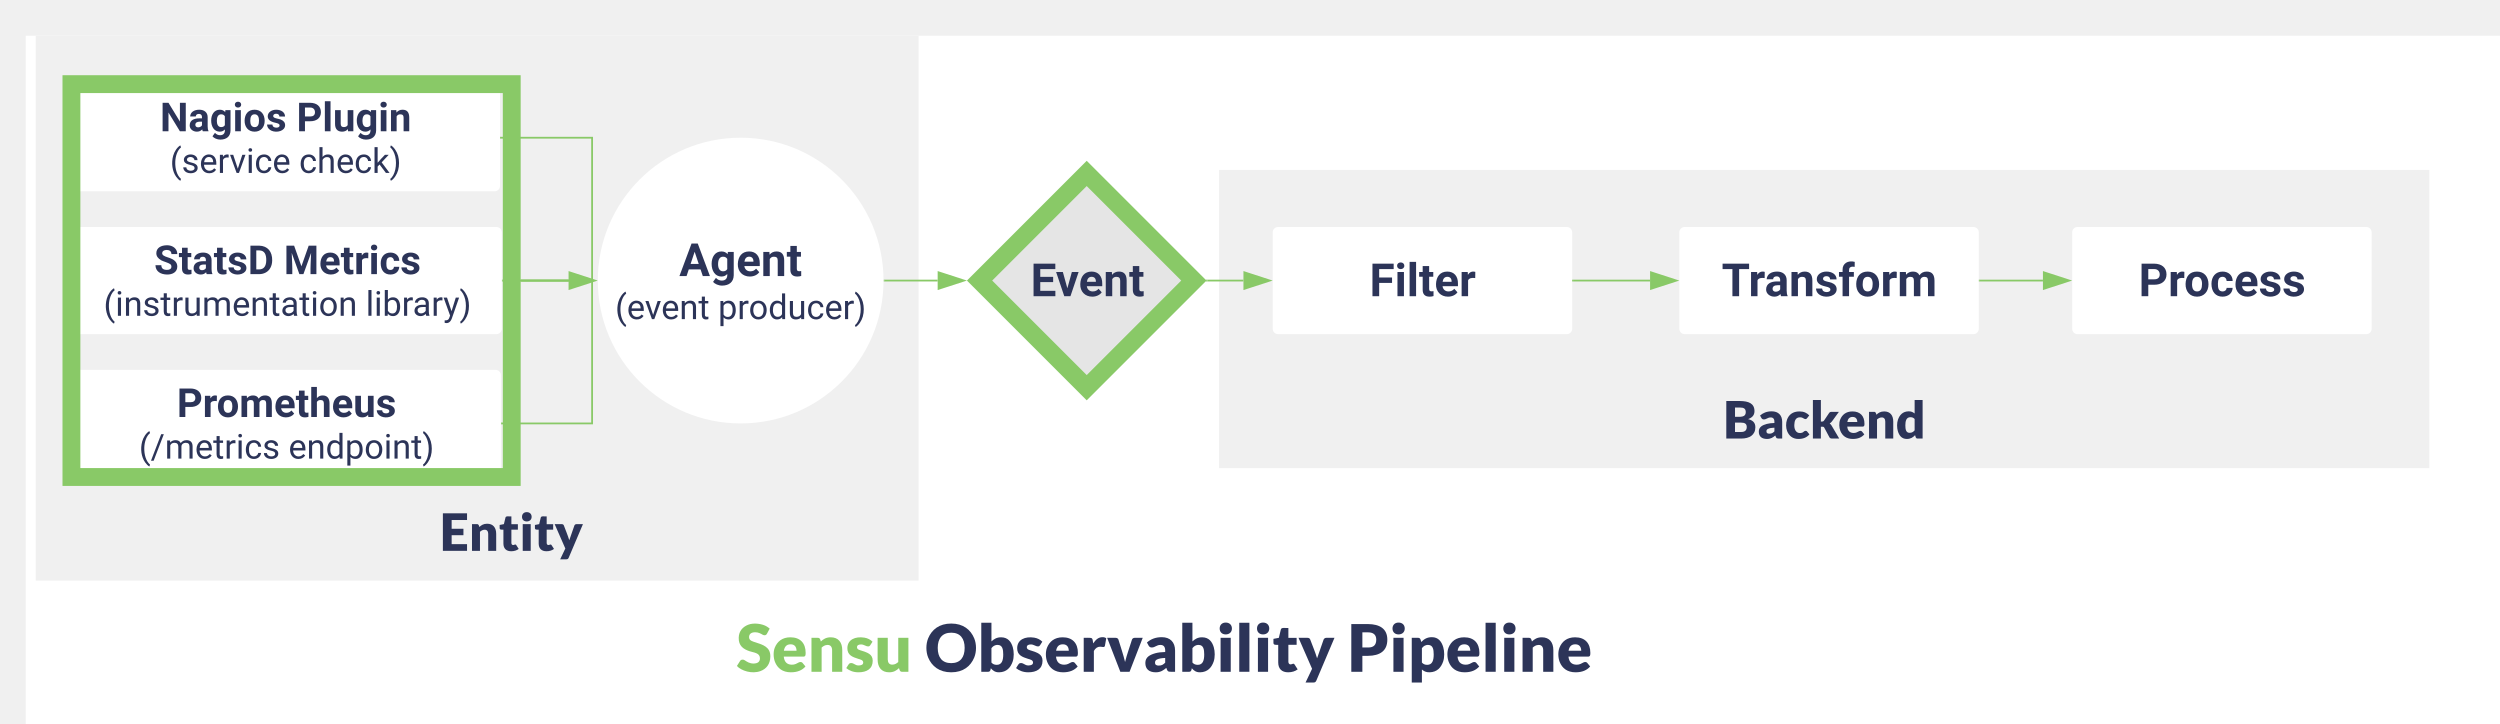
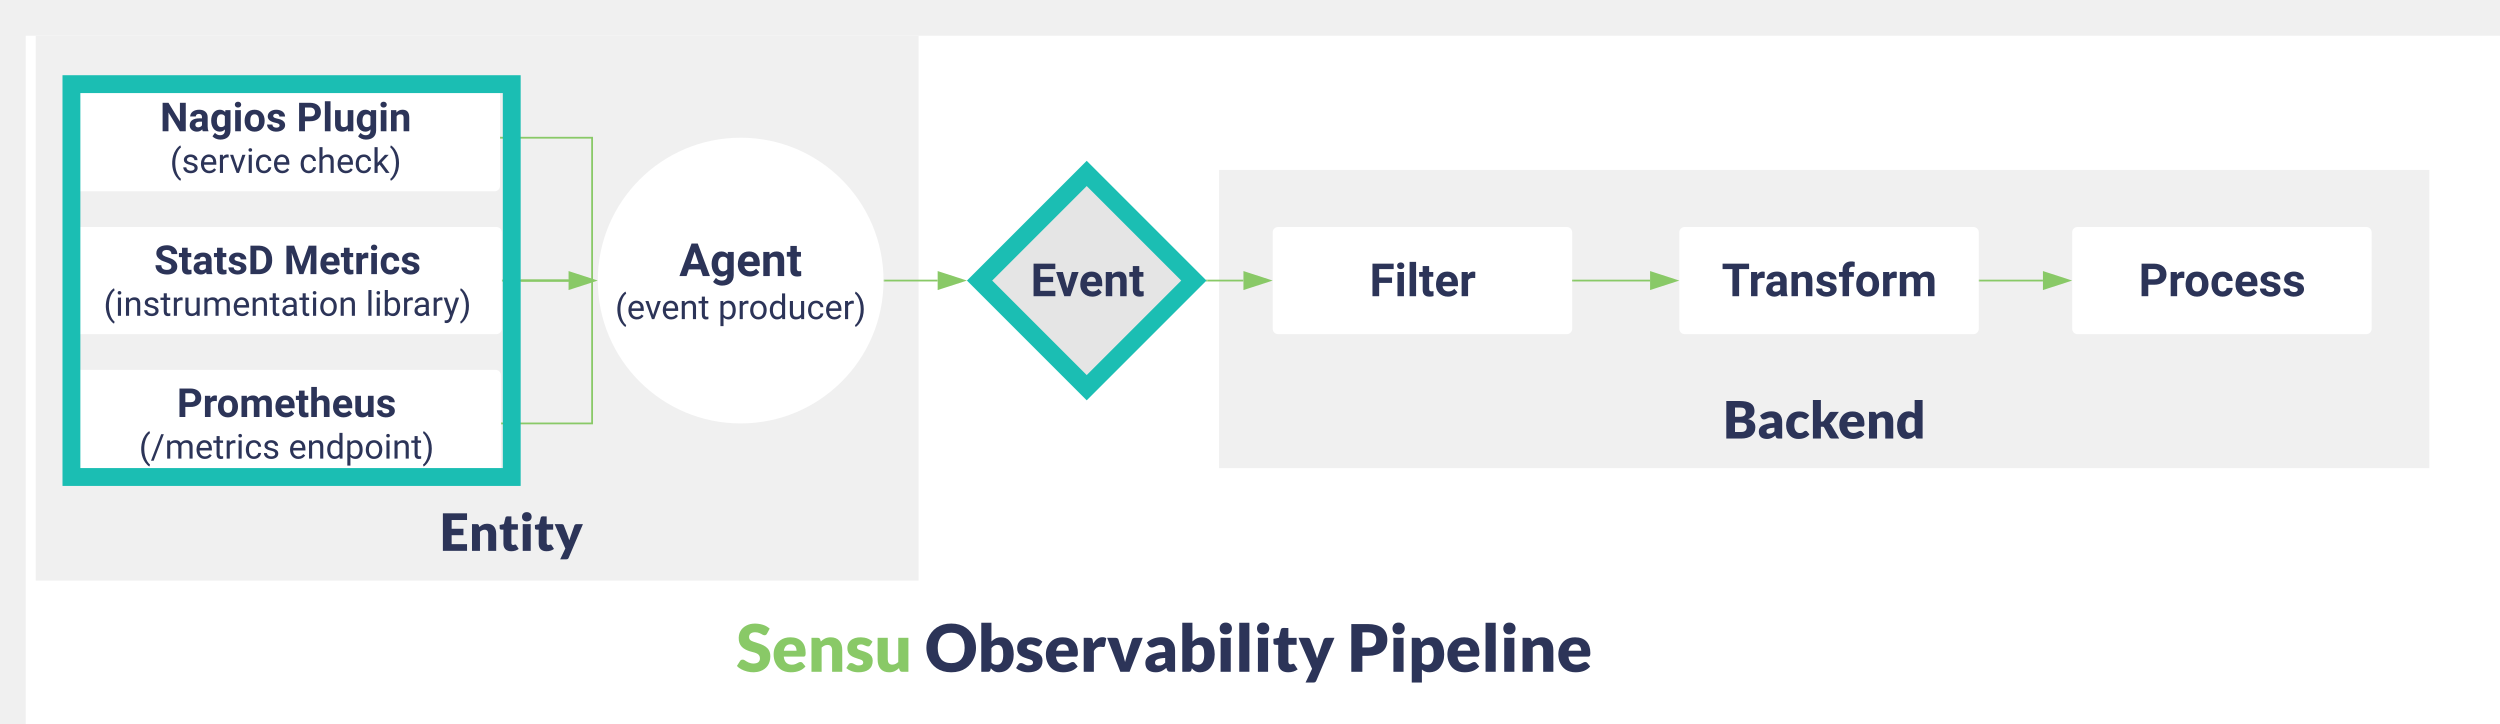
<svg xmlns="http://www.w3.org/2000/svg" xmlns:ns1="lucid" xmlns:xlink="http://www.w3.org/1999/xlink" viewBox="0 0 1400 405" preserveAspectRatio="xMidYMid meet">
  <g transform="translate(14.42308 20)" ns1:page-tab-id="0_0">
    <path d="M0 0h1823.08v553.85H0z" fill="#fff" />
    <a xlink:href="../pipeline-agent-backend/" target="_top">
      <path d="M668.26 75.15H1346v167H668.26z" stroke="#000" stroke-opacity="0" stroke-width="2" fill="#f0f0f0" />
      <path class="lucid-link lucid-hotspot lucid-overlay-hotspot" d="M668.26 75.15H1346v167H668.26z" fill="none" />
    </a>
    <a xlink:href="../pipeline-filter/" target="_top">
      <path d="M698.3 110.12c0-1.66 1.33-3 3-3H863c1.66 0 3 1.34 3 3v54c0 1.65-1.34 3-3 3H701.3c-1.67 0-3-1.35-3-3z" stroke="#000" stroke-opacity="0" fill="#fff" />
      <use xlink:href="#a" transform="matrix(1,0,0,1,703.2896,112.1154) translate(49.23988 33.76402)" />
      <path class="lucid-link lucid-hotspot lucid-overlay-hotspot" d="M698.3 110.12c0-1.66 1.33-3 3-3H863c1.66 0 3 1.34 3 3v54c0 1.65-1.34 3-3 3H701.3c-1.67 0-3-1.35-3-3z" fill="none" />
    </a>
    <a xlink:href="../pipeline-transform/" target="_top">
      <path d="M926 110.12c0-1.66 1.34-3 3-3h161.7c1.67 0 3 1.34 3 3v54c0 1.65-1.33 3-3 3H929c-1.66 0-3-1.35-3-3z" stroke="#000" stroke-opacity="0" fill="#fff" />
      <use xlink:href="#b" transform="matrix(1,0,0,1,931,112.1154) translate(18.72231 33.76402)" />
      <path class="lucid-link lucid-hotspot lucid-overlay-hotspot" d="M926 110.12c0-1.66 1.34-3 3-3h161.7c1.67 0 3 1.34 3 3v54c0 1.65-1.33 3-3 3H929c-1.66 0-3-1.35-3-3z" fill="none" />
    </a>
    <a xlink:href="../pipeline-process/" target="_top">
      <path d="M1146 110.12c0-1.66 1.34-3 3-3h161.7c1.67 0 3 1.34 3 3v54c0 1.65-1.33 3-3 3H1149c-1.66 0-3-1.35-3-3z" stroke="#000" stroke-opacity="0" fill="#fff" />
      <use xlink:href="#c" transform="matrix(1,0,0,1,1151,112.1154) translate(32.23142 33.76402)" />
      <path class="lucid-link lucid-hotspot lucid-overlay-hotspot" d="M1146 110.12c0-1.66 1.34-3 3-3h161.7c1.67 0 3 1.34 3 3v54c0 1.65-1.33 3-3 3H1149c-1.66 0-3-1.35-3-3z" fill="none" />
    </a>
    <path d="M661.7 137.12h20.2" stroke="#89c967" fill="none" />
    <path d="M661.7 137.62h-1l.5-.5-.5-.5h1z" fill="#89c967" />
    <path d="M696.67 137.12l-14.26 4.63v-9.27z" stroke="#89c967" fill="#89c967" />
    <path d="M866.5 137.12h43.12" stroke="#89c967" fill="none" />
    <path d="M866.5 137.62h-.5v-1h.5z" fill="#89c967" />
    <path d="M924.38 137.12l-14.26 4.63v-9.27z" stroke="#89c967" fill="#89c967" />
    <path d="M1094.2 137.12h35.42" stroke="#89c967" fill="none" />
    <path d="M1094.22 137.62h-.5v-1h.5z" fill="#89c967" />
    <path d="M1144.38 137.12l-14.26 4.63v-9.27z" stroke="#89c967" fill="#89c967" />
    <a xlink:href="../pipeline-entities/" target="_top">
      <path d="M5.58 0H500v305.12H5.58z" stroke="#000" stroke-opacity="0" stroke-width="2" fill="#f0f0f0" />
      <path class="lucid-link lucid-hotspot lucid-overlay-hotspot" d="M5.58 0H500v305.12H5.58z" fill="none" />
    </a>
    <path d="M266.08 57.12h51.07v80h-39.5" stroke="#89c967" fill="none" />
    <path d="M266.1 57.62h-.52v-1h.5zM277.67 137.62h-.52v-1h.52z" fill="#89c967" />
    <path d="M267.08 137.12h36.9" stroke="#89c967" fill="none" />
    <path d="M267.1 137.62h-.52v-1h.5z" fill="#89c967" />
    <path d="M318.73 137.12l-14.26 4.63v-9.27z" stroke="#89c967" fill="#89c967" />
    <path d="M266.58 217.12h50.57v-80h-39.5" stroke="#89c967" fill="none" />
    <path d="M266.6 217.62h-.52v-1h.5zM277.67 137.62h-.52v-1h.52z" fill="#89c967" />
    <path d="M480.85 137.12h29.82" stroke="#89c967" fill="none" />
    <path d="M480.87 137.62h-.53v-1h.53z" fill="#89c967" />
    <path d="M525.44 137.12l-14.27 4.63v-9.27z" stroke="#89c967" fill="#89c967" />
    <a xlink:href="../pipeline-agent-backend/" target="_top">
      <path d="M753.27 197.12h507.7v40h-507.7z" stroke="#000" stroke-opacity="0" stroke-width="2" fill-opacity="0" />
      <use xlink:href="#d" transform="matrix(1,0,0,1,753.2729,197.1154) translate(197.3029 28.47115)" />
      <path class="lucid-link lucid-hotspot lucid-overlay-hotspot" d="M753.27 197.12h507.7v40h-507.7z" fill="none" />
    </a>
    <a xlink:href="../pipeline-entities/" target="_top">
      <path d="M160 260h223.6v44.26H160z" stroke="#000" stroke-opacity="0" stroke-width="2" fill-opacity="0" />
      <use xlink:href="#e" transform="matrix(1,0,0,1,160,260) translate(71.86058 28.47115)" />
      <path class="lucid-link lucid-hotspot lucid-overlay-hotspot" d="M160 260h223.6v44.26H160z" fill="none" />
    </a>
    <a xlink:href="../pipeline-checks-events/" target="_top">
-       <path d="M594.13 77.12l60 60-60 60-60-60z" stroke="#89c967" stroke-width="10" fill="#e5e5e5" />
+       <path d="M594.13 77.12l60 60-60 60-60-60z" stroke="#1bbeb3" stroke-width="10" fill="#e5e5e5" />
      <use xlink:href="#f" transform="matrix(1,0,0,1,539.1281,82.11538) translate(23.61148 63.76402)" />
      <path class="lucid-link lucid-hotspot lucid-overlay-hotspot" d="M594.13 77.12l60 60-60 60-60-60z" fill="none" />
    </a>
    <a xlink:href="../pipeline-agent-backend/" target="_top">
      <path d="M480.35 137.12c0 44.18-35.8 80-80 80-44.18 0-80-35.82-80-80 0-44.2 35.82-80 80-80 44.2 0 80 35.8 80 80z" stroke="#000" stroke-opacity="0" stroke-width="2" fill="#fff" />
      <use xlink:href="#g" transform="matrix(1,0,0,1,325.3525,62.11538) translate(40.61373 72.49599)" />
      <use xlink:href="#h" transform="matrix(1,0,0,1,325.3525,62.11538) translate(4.67811 96.59706)" />
      <use xlink:href="#i" transform="matrix(1,0,0,1,325.3525,62.11538) translate(62.35164 96.59706)" />
      <path class="lucid-link lucid-hotspot lucid-overlay-hotspot" d="M480.35 137.12c0 44.18-35.8 80-80 80-44.18 0-80-35.82-80-80 0-44.2 35.82-80 80-80 44.2 0 80 35.8 80 80z" fill="none" />
    </a>
    <path d="M400.35 217.62v39.5-40.74" stroke="#000" stroke-opacity="0" fill="none" />
    <path d="M400.35 201.62l4.64 14.26h-9.28z" stroke="#000" stroke-opacity="0" fill-opacity="0" />
    <a xlink:href="../pipeline-checks-events/" target="_top">
      <path d="M25.58 30.12c0-1.66 1.34-3 3-3h234c1.65 0 3 1.34 3 3v54c0 1.65-1.35 3-3 3h-234c-1.66 0-3-1.35-3-3z" stroke="#000" stroke-opacity="0" fill="#fff" />
      <use xlink:href="#j" transform="matrix(1,0,0,1,30.57692,32.11538) translate(44.63585 21.40049)" />
      <use xlink:href="#k" transform="matrix(1,0,0,1,30.57692,32.11538) translate(121.0691 21.40049)" />
      <use xlink:href="#l" transform="matrix(1,0,0,1,30.57692,32.11538) translate(50.15249 44.71905)" />
      <use xlink:href="#m" transform="matrix(1,0,0,1,30.57692,32.11538) translate(122.5026 44.71905)" />
      <path class="lucid-link lucid-hotspot lucid-overlay-hotspot" d="M25.58 30.12c0-1.66 1.34-3 3-3h234c1.65 0 3 1.34 3 3v54c0 1.65-1.35 3-3 3h-234c-1.66 0-3-1.35-3-3z" fill="none" />
    </a>
    <a xlink:href="../pipeline-checks-events/" target="_top">
      <path d="M26.58 110.12c0-1.66 1.34-3 3-3h234c1.65 0 3 1.34 3 3v54c0 1.65-1.35 3-3 3h-234c-1.66 0-3-1.35-3-3z" stroke="#000" stroke-opacity="0" fill="#fff" />
      <use xlink:href="#n" transform="matrix(1,0,0,1,31.57692,112.1154) translate(40.29219 21.40049)" />
      <use xlink:href="#o" transform="matrix(1,0,0,1,31.57692,112.1154) translate(112.9788 21.40049)" />
      <use xlink:href="#p" transform="matrix(1,0,0,1,31.57692,112.1154) translate(11.99144 44.71905)" />
      <use xlink:href="#q" transform="matrix(1,0,0,1,31.57692,112.1154) translate(158.8326 44.71905)" />
      <path class="lucid-link lucid-hotspot lucid-overlay-hotspot" d="M26.58 110.12c0-1.66 1.34-3 3-3h234c1.65 0 3 1.34 3 3v54c0 1.65-1.35 3-3 3h-234c-1.66 0-3-1.35-3-3z" fill="none" />
    </a>
    <a xlink:href="../pipeline-checks-events/" target="_top">
      <path d="M26.08 190.12c0-1.66 1.34-3 3-3h234c1.65 0 3 1.34 3 3v54c0 1.65-1.35 3-3 3h-234c-1.66 0-3-1.35-3-3z" stroke="#000" stroke-opacity="0" fill="#fff" />
      <use xlink:href="#r" transform="matrix(1,0,0,1,31.07692,192.1154) translate(53.57516 21.40049)" />
      <use xlink:href="#s" transform="matrix(1,0,0,1,31.07692,192.1154) translate(32.30675 44.71905)" />
      <use xlink:href="#t" transform="matrix(1,0,0,1,31.07692,192.1154) translate(116.047 44.71905)" />
      <path class="lucid-link lucid-hotspot lucid-overlay-hotspot" d="M26.08 190.12c0-1.66 1.34-3 3-3h234c1.65 0 3 1.34 3 3v54c0 1.65-1.35 3-3 3h-234c-1.66 0-3-1.35-3-3z" fill="none" />
    </a>
    <a xlink:href="../" target="_top">
      <path d="M383.6 320h507.7v44H383.6z" stroke="#000" stroke-opacity="0" stroke-width="2" fill-opacity="0" />
      <use xlink:href="#u" transform="matrix(1,0,0,1,383.6036,320) translate(14.3694 36.19764)" />
      <use xlink:href="#v" transform="matrix(1,0,0,1,383.6036,320) translate(119.955 36.19764)" />
      <use xlink:href="#w" transform="matrix(1,0,0,1,383.6036,320) translate(356.505 36.19764)" />
      <path class="lucid-link lucid-hotspot lucid-overlay-hotspot" d="M383.6 320h507.7v44H383.6z" fill="none" />
    </a>
    <a xlink:href="../pipeline-checks-events/" target="_top">
-       <path d="M25.58 27.12h246.57v220H25.58z" stroke="#89c967" stroke-width="10" fill-opacity="0" />
+       <path d="M25.58 27.12h246.57v220H25.58z" stroke="#1bbeb3" stroke-width="10" fill-opacity="0" />
      <path class="lucid-link lucid-hotspot lucid-overlay-hotspot" d="M25.58 27.12h246.57v220H25.58z" fill="none" />
    </a>
    <defs>
      <path fill="#2c3458" d="M1006-595H430V0H130v-1456h948v243H430v376h576v242" id="x" />
      <path fill="#2c3458" d="M416 0H126v-1082h290V0zM271-1212c-92 0-162-61-162-150s68-149 162-149c93 0 162 60 162 149s-70 150-162 150" id="y" />
      <path fill="#2c3458" d="M416 0H126v-1536h290V0" id="z" />
      <path fill="#2c3458" d="M457-330c2 83 25 111 111 112 32 0 60-2 85-7V-6c-57 17-115 26-175 26-203 0-310-102-310-307v-583H10v-212h158v-266h289v266h185v212H457v540" id="A" />
      <path fill="#2c3458" d="M1031-175C952-60 797 20 609 20 287 20 60-206 72-543c12-330 180-559 505-559 309 0 482 214 477 537v118H365c15 134 115 234 263 234 111 0 198-40 261-121zM770-644c5-139-62-226-194-224-130 1-191 97-208 224h402" id="B" />
      <path fill="#2c3458" d="M719-811c-143-24-279 1-319 103V0H111v-1082h273l8 129c74-124 180-175 331-136" id="C" />
      <g id="a">
        <use transform="matrix(0.01252003,0,0,0.01252003,0,0)" xlink:href="#x" />
        <use transform="matrix(0.01252003,0,0,0.01252003,14.04748,0)" xlink:href="#y" />
        <use transform="matrix(0.01252003,0,0,0.01252003,20.84585,0)" xlink:href="#z" />
        <use transform="matrix(0.01252003,0,0,0.01252003,27.64423,0)" xlink:href="#A" />
        <use transform="matrix(0.01252003,0,0,0.01252003,36.30809,0)" xlink:href="#B" />
        <use transform="matrix(0.01252003,0,0,0.01252003,50.16777,0)" xlink:href="#C" />
      </g>
      <path fill="#2c3458" d="M1226-1213H780V0H480v-1213H40v-243h1186v243" id="D" />
      <path fill="#2c3458" d="M552-1102c254-4 435 134 435 383v469c1 103 15 180 43 233V0H738c-13-26-23-58-29-97C639-19 548 20 436 20 238 20 64-113 68-304c5-258 212-357 496-357h133c11-137-29-227-160-227-90 0-156 45-156 131H92c15-231 213-342 460-345zM357-325c0 76 61 124 142 124 88 0 168-45 198-105v-186H589c-152 2-232 51-232 167" id="E" />
      <path fill="#2c3458" d="M750-692c-1-124-48-174-173-175-81 0-142 35-183 104V0H105v-1082h272l9 125c77-97 181-145 311-145 244 0 342 151 342 403V0H750v-692" id="F" />
      <path fill="#2c3458" d="M529-185c94 0 168-33 168-114 0-35-18-63-53-83s-91-39-168-55C219-491 90-600 90-765c0-208 203-337 432-337 246 0 451 124 453 349H686c-2-91-62-143-165-143-86 0-151 41-153 117 0 32 16 57 46 77 63 43 257 69 335 100 151 60 229 153 229 291C978-13 554 93 282-28 162-81 60-190 56-344h274c5 106 86 159 199 159" id="G" />
      <path fill="#2c3458" d="M190-1174c-11-296 244-440 544-363l-3 224c-24-6-53-9-88-9-109 0-163 51-163 153v87h215v212H480V0H190v-870H29v-212h161v-92" id="H" />
      <path fill="#2c3458" d="M579 20C257 20 58-214 66-551c8-331 182-551 511-551 324 0 514 231 514 572 0 319-198 550-512 550zm-2-888c-169 0-222 141-222 338 0 181 61 317 224 317 170 0 223-137 223-338 0-178-64-317-225-317" id="I" />
      <path fill="#2c3458" d="M741-689c-2-124-40-177-163-178-82 0-141 34-178 102V0H111v-1082h271l9 121c77-94 180-141 311-141 139 0 235 55 287 165 76-110 184-165 325-165 249 0 348 151 348 411V0h-290v-690c-2-123-39-176-163-177-87 0-147 41-180 124l1 743H741v-689" id="J" />
      <g id="b">
        <use transform="matrix(0.01252003,0,0,0.01252003,0,0)" xlink:href="#D" />
        <use transform="matrix(0.01252003,0,0,0.01252003,15.04908,0)" xlink:href="#C" />
        <use transform="matrix(0.01252003,0,0,0.01252003,24.02594,0)" xlink:href="#E" />
        <use transform="matrix(0.01252003,0,0,0.01252003,37.77294,0)" xlink:href="#F" />
        <use transform="matrix(0.01252003,0,0,0.01252003,52.13341,0)" xlink:href="#G" />
        <use transform="matrix(0.01252003,0,0,0.01252003,65.31701,0)" xlink:href="#H" />
        <use transform="matrix(0.01252003,0,0,0.01252003,74.50671,0)" xlink:href="#I" />
        <use transform="matrix(0.01252003,0,0,0.01252003,89.00491,0)" xlink:href="#C" />
        <use transform="matrix(0.01252003,0,0,0.01252003,98.35737,0)" xlink:href="#J" />
      </g>
      <path fill="#2c3458" d="M1245-974c0 302-233 466-552 461H430V0H130v-1456h568c323 5 547 167 547 482zm-303 2c1-143-93-241-237-241H430v457h268c151 1 244-71 244-216" id="K" />
      <path fill="#2c3458" d="M355-556c-2 203 30 338 206 343 102 3 181-63 182-161h271C1001-128 821 17 566 20 242 24 66-212 66-554c0-320 184-548 498-548 262 0 451 167 450 423H743c-1-108-75-193-184-189-162 6-202 123-204 312" id="L" />
      <g id="c">
        <use transform="matrix(0.01252003,0,0,0.01252003,0,0)" xlink:href="#K" />
        <use transform="matrix(0.01252003,0,0,0.01252003,16.53896,0)" xlink:href="#C" />
        <use transform="matrix(0.01252003,0,0,0.01252003,25.44071,0)" xlink:href="#I" />
        <use transform="matrix(0.01252003,0,0,0.01252003,39.9389,0)" xlink:href="#L" />
        <use transform="matrix(0.01252003,0,0,0.01252003,53.3103,0)" xlink:href="#B" />
        <use transform="matrix(0.01252003,0,0,0.01252003,67.16997,0)" xlink:href="#G" />
        <use transform="matrix(0.01252003,0,0,0.01252003,80.35357,0)" xlink:href="#G" />
      </g>
      <path fill="#2c3458" d="M966-754c170 42 282 125 282 315 0 303-231 439-546 439H120v-1457h536c319 4 558 86 558 394 0 177-112 257-248 309zm-52 308c1-132-85-172-220-172H458v363h238c138 0 217-58 218-191zm-38-577c0-140-81-181-220-181H458v360c201-1 418 30 418-179" id="M" />
      <path fill="#2c3458" d="M572-1057c257 0 406 153 406 409V0c-68-4-160 9-208-12-30-14-45-72-60-107C623-47 539 18 382 16 189 13 70-77 70-270c0-183 145-251 311-298 78-21 176-33 295-36 8-132-26-216-144-216-125 0-159 78-268 78-94 0-104-95-146-151 112-100 257-164 454-164zM366-285c-2 73 41 96 114 96 97 0 140-35 196-89v-144c-104 4-184 15-248 46-39 19-61 43-62 91" id="N" />
      <path fill="#2c3458" d="M958-162C862-50 728 16 528 16 297 16 159-117 90-293c-49-124-51-307-4-437 70-194 223-323 484-323 177 0 287 60 380 153-36 45-67 98-109 136-73 33-113-34-174-50-21-5-46-11-77-11-169 4-215 131-220 304-6 205 103 354 302 295 57-17 74-74 140-74 25 0 42 10 56 27" id="O" />
      <path fill="#2c3458" d="M430-1497v839c57 1 95 0 120-37l196-292c22-33 48-50 100-50h284L862-668c-25 34-54 60-90 82 30 23 56 53 78 90L1142 0H862c-52-1-83-16-102-52L564-419c-19-31-28-40-74-40h-60V0H120v-1497h310" id="P" />
      <path fill="#2c3458" d="M1024-162C926-48 781 16 578 16 325 16 169-111 94-299c-49-123-59-309-6-439 74-183 225-315 476-315 298 0 466 176 466 475 0 66-3 115-70 115H362c16 155 90 243 244 247 98 2 155-39 218-71 37-18 85-16 110 14zM752-643c-3-120-60-196-182-196-129 0-185 80-205 196h387" id="Q" />
      <path fill="#2c3458" d="M612-820c-81 1-134 39-182 81V0H120v-1037h192c70-3 79 59 94 112 74-70 159-128 302-128 236 0 352 157 352 394V0H750v-659c0-96-44-162-138-161" id="R" />
      <path fill="#2c3458" d="M494-1057c110-3 175 36 236 85v-525h310V0H848c-79 3-80-75-100-131C671-51 581 16 426 16 225 16 127-123 78-290c-38-128-40-313 4-440 62-181 183-321 412-327zM370-515c0 153 21 293 164 293 98 0 150-43 196-97v-440c-41-45-87-70-162-70-160 0-198 144-198 314" id="S" />
      <g id="d">
        <use transform="matrix(0.01442308,0,0,0.01442308,0,0)" xlink:href="#M" />
        <use transform="matrix(0.01442308,0,0,0.01442308,18.92308,0)" xlink:href="#N" />
        <use transform="matrix(0.01442308,0,0,0.01442308,34.47115,0)" xlink:href="#O" />
        <use transform="matrix(0.01442308,0,0,0.01442308,48.49038,0)" xlink:href="#P" />
        <use transform="matrix(0.01442308,0,0,0.01442308,64.24038,0)" xlink:href="#Q" />
        <use transform="matrix(0.01442308,0,0,0.01442308,79.93269,0)" xlink:href="#R" />
        <use transform="matrix(0.01442308,0,0,0.01442308,96.66346,0)" xlink:href="#S" />
      </g>
      <path fill="#2c3458" d="M1058-1457v260H460v340h458v250H460v347h598V0H120v-1457h938" id="T" />
      <path fill="#2c3458" d="M774-74c-71 55-172 90-290 90-196 0-304-108-304-303v-536c-70 1-146 12-146-61v-121l165-32 61-253c16-78 146-38 230-48v303h252v212H490v515c0 45 23 83 68 83 48 0 88-50 122 4" id="U" />
      <path fill="#2c3458" d="M440-1037V0H130v-1037h310zm-154-466c113 0 190 70 190 182 0 111-79 180-190 180-109 0-184-71-184-180 0-110 74-182 184-182" id="V" />
      <path fill="#2c3458" d="M544 269c-20 41-37 60-98 60H214L414-91 0-1037h274c46-1 73 23 84 54 69 190 150 371 209 571 68-189 134-380 199-571 10-28 45-55 82-54h250" id="W" />
      <g id="e">
        <use transform="matrix(0.01442308,0,0,0.01442308,0,0)" xlink:href="#T" />
        <use transform="matrix(0.01442308,0,0,0.01442308,16.29808,0)" xlink:href="#R" />
        <use transform="matrix(0.01442308,0,0,0.01442308,33.02885,0)" xlink:href="#U" />
        <use transform="matrix(0.01442308,0,0,0.01442308,44.56731,0)" xlink:href="#V" />
        <use transform="matrix(0.01442308,0,0,0.01442308,52.78846,0)" xlink:href="#U" />
        <use transform="matrix(0.01442308,0,0,0.01442308,64.32692,0)" xlink:href="#W" />
      </g>
      <path fill="#2c3458" d="M1006-631H430v390h676V0H130v-1456h974v243H430v347h576v235" id="X" />
      <path fill="#2c3458" d="M516-353l201-729h302L654 0H378L13-1082h302" id="Y" />
      <g id="f">
        <use transform="matrix(0.01252003,0,0,0.01252003,0,0)" xlink:href="#X" />
        <use transform="matrix(0.01252003,0,0,0.01252003,14.09756,0)" xlink:href="#Y" />
        <use transform="matrix(0.01252003,0,0,0.01252003,26.89303,0)" xlink:href="#B" />
        <use transform="matrix(0.01252003,0,0,0.01252003,40.7527,0)" xlink:href="#F" />
        <use transform="matrix(0.01252003,0,0,0.01252003,55.11318,0)" xlink:href="#A" />
      </g>
      <path fill="#2c3458" d="M952-300H426L326 0H7l542-1456h278L1372 0h-319zM507-543h364l-183-545" id="Z" />
      <path fill="#2c3458" d="M505 20C221 18 69-239 69-549c0-302 153-553 438-553 119 0 211 41 277 122l12-102h262V-36c-8 305-208 458-520 462-160 1-335-76-403-170L263 80c72 81 159 121 262 121 172 1 260-107 243-294C701-18 614 20 505 20zm76-887c-165 0-223 147-223 339 0 172 66 314 221 314 88 0 151-33 189-99v-455c-39-66-101-99-187-99" id="aa" />
      <g id="g">
        <use transform="matrix(0.01252003,0,0,0.01252003,0,0)" xlink:href="#Z" />
        <use transform="matrix(0.01252003,0,0,0.01252003,17.2526,0)" xlink:href="#aa" />
        <use transform="matrix(0.01252003,0,0,0.01252003,31.88852,0)" xlink:href="#B" />
        <use transform="matrix(0.01252003,0,0,0.01252003,45.7482,0)" xlink:href="#F" />
        <use transform="matrix(0.01252003,0,0,0.01252003,60.10867,0)" xlink:href="#A" />
      </g>
      <path fill="#2c3458" d="M319-664C304-226 428 158 661 357l-38 113c-89-49-172-133-254-248C142-97 71-578 194-1025c67-244 240-513 429-618l38 122c-201 153-330 502-342 857" id="ab" />
      <path fill="#2c3458" d="M599-131c141 0 220-65 285-146l113 88C906-50 770 20 589 20 281 21 93-214 93-545c0-223 93-397 233-485 74-48 154-72 240-72 300 2 449 218 445 537v77H278c0 197 129 357 321 357zm227-509c-3-180-88-310-260-310-170 0-264 140-282 310h542" id="ac" />
      <path fill="#2c3458" d="M497-251l268-831h189L566 0H425L33-1082h189" id="ad" />
      <path fill="#2c3458" d="M589-945c-131 0-219 81-264 174V0H140v-1082h175l6 136c83-104 191-156 324-156 229 0 346 129 346 387V0H806v-716c-2-153-65-229-217-229" id="ae" />
      <path fill="#2c3458" d="M456 20C285 20 205-92 206-268v-671H9v-143h197v-262h185v262h202v143H391v671c-9 125 92 149 207 118V0c-49 13-96 20-142 20" id="af" />
      <g id="h">
        <use transform="matrix(0.009390024,0,0,0.009390024,0,0)" xlink:href="#ab" />
        <use transform="matrix(0.009390024,0,0,0.009390024,6.573017,0)" xlink:href="#ac" />
        <use transform="matrix(0.009390024,0,0,0.009390024,16.63912,0)" xlink:href="#ad" />
        <use transform="matrix(0.009390024,0,0,0.009390024,25.83196,0)" xlink:href="#ac" />
        <use transform="matrix(0.009390024,0,0,0.009390024,36.02013,0)" xlink:href="#ae" />
        <use transform="matrix(0.009390024,0,0,0.009390024,46.63086,0)" xlink:href="#af" />
      </g>
      <path fill="#2c3458" d="M632-1102c291 0 422 251 422 573 0 297-141 548-419 549-131 0-235-42-310-125v521H140v-1498h169l9 120c75-93 180-140 314-140zm-53 971c207 0 290-180 290-419 0-218-92-395-292-395-112 0-196 50-252 149v517c55 99 140 148 254 148" id="ag" />
      <path fill="#2c3458" d="M663-916c-163-27-288 18-338 148V0H140v-1082h180l3 125c61-97 147-145 258-145 36 0 63 5 82 14v172" id="ah" />
      <path fill="#2c3458" d="M584 20C278 26 81-227 91-551c10-320 175-545 491-551 308-5 503 247 494 573-9 322-175 543-492 549zm-2-970c-208 0-305 185-305 421 0 216 106 398 307 398 211 0 307-186 307-420 0-214-109-399-309-399" id="ai" />
      <path fill="#2c3458" d="M520 20C244 20 95-247 95-550c0-298 151-550 427-552 127 0 227 43 301 130v-564h185V0H838l-9-116C755-25 652 20 520 20zm48-965c-210 0-288 177-288 416 0 218 87 392 286 392 117 0 203-53 257-158v-497c-55-102-140-153-255-153" id="aj" />
      <path fill="#2c3458" d="M491 20c-241-1-355-148-355-398v-704h185v699c0 164 67 246 200 246 141 0 235-53 282-158v-787h185V0H812l-4-107C736-22 630 20 491 20" id="ak" />
      <path fill="#2c3458" d="M277-555c0 244 77 420 297 424 127 2 249-93 255-210h175C980-127 805 20 574 20 258 20 81-222 92-562c11-319 164-533 481-540 237-5 426 165 431 392H829c-7-133-115-242-256-240-209 4-296 166-296 395" id="al" />
      <path fill="#2c3458" d="M38 357C331 141 457-487 337-984c-53-219-157-429-299-546l39-113c190 106 362 378 431 621 75 268 76 597 0 868C440 88 266 365 77 470" id="am" />
      <g id="i">
        <use transform="matrix(0.009390024,0,0,0.009390024,0,0)" xlink:href="#ag" />
        <use transform="matrix(0.009390024,0,0,0.009390024,10.78914,0)" xlink:href="#ah" />
        <use transform="matrix(0.009390024,0,0,0.009390024,17.10862,0)" xlink:href="#ai" />
        <use transform="matrix(0.009390024,0,0,0.009390024,28.07617,0)" xlink:href="#aj" />
        <use transform="matrix(0.009390024,0,0,0.009390024,38.92165,0)" xlink:href="#ak" />
        <use transform="matrix(0.009390024,0,0,0.009390024,49.52299,0)" xlink:href="#al" />
        <use transform="matrix(0.009390024,0,0,0.009390024,59.58909,0)" xlink:href="#ac" />
        <use transform="matrix(0.009390024,0,0,0.009390024,69.77727,0)" xlink:href="#ah" />
        <use transform="matrix(0.009390024,0,0,0.009390024,76.28456,0)" xlink:href="#am" />
      </g>
      <path fill="#2c3458" d="M1314 0h-300L430-958V0H130v-1456h300l585 960v-960h299V0" id="an" />
      <g id="j">
        <use transform="matrix(0.01095503,0,0,0.01095503,0,0)" xlink:href="#an" />
        <use transform="matrix(0.01095503,0,0,0.01095503,15.84097,0)" xlink:href="#E" />
        <use transform="matrix(0.01095503,0,0,0.01095503,27.86959,0)" xlink:href="#aa" />
        <use transform="matrix(0.01095503,0,0,0.01095503,40.67602,0)" xlink:href="#y" />
        <use transform="matrix(0.01095503,0,0,0.01095503,46.6246,0)" xlink:href="#I" />
        <use transform="matrix(0.01095503,0,0,0.01095503,59.31052,0)" xlink:href="#G" />
      </g>
      <path fill="#2c3458" d="M463 20c-241-1-359-147-359-393v-709h289v699c0 113 51 169 154 169 98 0 165-34 202-102v-766h290V0H767l-8-110C688-23 589 20 463 20" id="ao" />
      <g id="k">
        <use transform="matrix(0.01095503,0,0,0.01095503,0,0)" xlink:href="#K" />
        <use transform="matrix(0.01095503,0,0,0.01095503,14.47159,0)" xlink:href="#z" />
        <use transform="matrix(0.01095503,0,0,0.01095503,20.42017,0)" xlink:href="#ao" />
        <use transform="matrix(0.01095503,0,0,0.01095503,32.97463,0)" xlink:href="#aa" />
        <use transform="matrix(0.01095503,0,0,0.01095503,45.78106,0)" xlink:href="#y" />
        <use transform="matrix(0.01095503,0,0,0.01095503,51.72964,0)" xlink:href="#F" />
      </g>
      <path fill="#2c3458" d="M538-131c121 0 232-49 232-156 0-50-20-88-56-117-73-60-334-92-420-143-92-55-162-110-162-238 0-190 192-317 400-317 223 0 414 129 413 338H759c0-108-110-186-227-186-119 0-215 53-215 159 0 45 18 78 53 101 76 52 331 90 416 139 98 57 169 115 169 251C955-92 760 20 538 20c-176 0-314-68-386-174-38-55-57-115-57-179h185c6 129 116 202 258 202" id="ap" />
      <path fill="#2c3458" d="M341 0H156v-1082h185V0zm-91-1264c-68 0-108-42-109-105 0-62 41-107 109-107s110 44 110 107-42 105-110 105" id="aq" />
      <g id="l">
        <use transform="matrix(0.009390024,0,0,0.009390024,0,0)" xlink:href="#ab" />
        <use transform="matrix(0.009390024,0,0,0.009390024,6.573017,0)" xlink:href="#ap" />
        <use transform="matrix(0.009390024,0,0,0.009390024,16.48888,0)" xlink:href="#ac" />
        <use transform="matrix(0.009390024,0,0,0.009390024,26.67706,0)" xlink:href="#ah" />
        <use transform="matrix(0.009390024,0,0,0.009390024,33.35337,0)" xlink:href="#ad" />
        <use transform="matrix(0.009390024,0,0,0.009390024,42.66827,0)" xlink:href="#aq" />
        <use transform="matrix(0.009390024,0,0,0.009390024,47.33511,0)" xlink:href="#al" />
        <use transform="matrix(0.009390024,0,0,0.009390024,57.40122,0)" xlink:href="#ac" />
      </g>
      <path fill="#2c3458" d="M589-945c-131 0-219 81-264 174V0H140v-1536h185v585c82-101 189-151 320-151 229 0 346 129 346 387V0H806v-716c-2-153-65-229-217-229" id="ar" />
      <path fill="#2c3458" d="M442-501L326-380V0H141v-1536h185v929c135-169 291-317 436-475h225L566-630 1036 0H819" id="as" />
      <g id="m">
        <use transform="matrix(0.009390024,0,0,0.009390024,0,0)" xlink:href="#al" />
        <use transform="matrix(0.009390024,0,0,0.009390024,10.06611,0)" xlink:href="#ar" />
        <use transform="matrix(0.009390024,0,0,0.009390024,20.65805,0)" xlink:href="#ac" />
        <use transform="matrix(0.009390024,0,0,0.009390024,30.84623,0)" xlink:href="#al" />
        <use transform="matrix(0.009390024,0,0,0.009390024,40.91233,0)" xlink:href="#as" />
        <use transform="matrix(0.009390024,0,0,0.009390024,50.65918,0)" xlink:href="#am" />
      </g>
      <path fill="#2c3458" d="M658-217c127 0 227-49 227-165 0-57-21-98-60-130-79-64-370-142-463-196-162-95-248-210-248-361 0-280 246-403 537-407 213-3 383 84 467 216 45 69 68 147 68 234H886c0-139-96-211-240-211-129 0-232 55-232 169 0 47 24 87 72 119s117 62 210 90c171 51 295 115 373 191s117 171 117 284c-2 272-237 411-528 404C331 13 78-135 69-458h301c0 161 96 241 288 241" id="at" />
      <path fill="#2c3458" d="M130 0v-1456h448c435 14 673 299 665 762-5 285-130 500-319 606C822-31 708 0 581 0H130zm809-685c9-311-79-526-361-528H430v972h145c252-2 356-181 364-444" id="au" />
      <g id="n">
        <use transform="matrix(0.01095503,0,0,0.01095503,0,0)" xlink:href="#at" />
        <use transform="matrix(0.01095503,0,0,0.01095503,13.79238,0)" xlink:href="#A" />
        <use transform="matrix(0.01095503,0,0,0.01095503,21.37326,0)" xlink:href="#E" />
        <use transform="matrix(0.01095503,0,0,0.01095503,33.40188,0)" xlink:href="#A" />
        <use transform="matrix(0.01095503,0,0,0.01095503,40.98276,0)" xlink:href="#G" />
        <use transform="matrix(0.01095503,0,0,0.01095503,52.5184,0)" xlink:href="#au" />
      </g>
      <path fill="#2c3458" d="M522-1456L896-400l372-1056h394V0h-301c-7-379 15-728 30-1085L998 0H792L400-1084c15 357 37 705 30 1084H130v-1456h392" id="av" />
      <g id="o">
        <use transform="matrix(0.01095503,0,0,0.01095503,0,0)" xlink:href="#av" />
        <use transform="matrix(0.01095503,0,0,0.01095503,19.65332,0)" xlink:href="#B" />
        <use transform="matrix(0.01095503,0,0,0.01095503,31.78054,0)" xlink:href="#A" />
        <use transform="matrix(0.01095503,0,0,0.01095503,39.36142,0)" xlink:href="#C" />
        <use transform="matrix(0.01095503,0,0,0.01095503,47.54482,0)" xlink:href="#y" />
        <use transform="matrix(0.01095503,0,0,0.01095503,53.4934,0)" xlink:href="#L" />
        <use transform="matrix(0.01095503,0,0,0.01095503,65.19337,0)" xlink:href="#G" />
      </g>
      <path fill="#2c3458" d="M1240-945c-141 0-250 95-250 227V0H804v-709c0-157-77-236-231-236-121 0-204 52-249 155V0H139v-1082h175l5 120c79-93 186-140 321-140 151 0 254 58 309 174 69-98 181-174 345-174 237 0 362 126 362 377V0h-185v-714c-2-159-67-231-231-231" id="aw" />
      <path fill="#2c3458" d="M561-1102c238-4 403 126 403 351v498c0 99 13 178 38 237V0H808c-11-21-19-59-26-114C696-25 593 20 474 20c-199 0-368-130-365-320 4-251 214-359 490-356h180v-85c-1-135-86-212-229-212-115 0-232 67-233 171H131c20-205 206-316 430-320zM294-326c0 117 90 185 207 185 122 0 239-75 278-162v-222H634c-227 0-340 66-340 199" id="ax" />
      <g id="p">
        <use transform="matrix(0.009390024,0,0,0.009390024,0,0)" xlink:href="#ab" />
        <use transform="matrix(0.009390024,0,0,0.009390024,6.573017,0)" xlink:href="#aq" />
        <use transform="matrix(0.009390024,0,0,0.009390024,11.23986,0)" xlink:href="#ae" />
        <use transform="matrix(0.009390024,0,0,0.009390024,21.85059,0)" xlink:href="#ap" />
        <use transform="matrix(0.009390024,0,0,0.009390024,31.76645,0)" xlink:href="#af" />
        <use transform="matrix(0.009390024,0,0,0.009390024,38.04838,0)" xlink:href="#ah" />
        <use transform="matrix(0.009390024,0,0,0.009390024,44.55566,0)" xlink:href="#ak" />
        <use transform="matrix(0.009390024,0,0,0.009390024,55.157,0)" xlink:href="#aw" />
        <use transform="matrix(0.009390024,0,0,0.009390024,72.01209,0)" xlink:href="#ac" />
        <use transform="matrix(0.009390024,0,0,0.009390024,82.20027,0)" xlink:href="#ae" />
        <use transform="matrix(0.009390024,0,0,0.009390024,92.811,0)" xlink:href="#af" />
        <use transform="matrix(0.009390024,0,0,0.009390024,99.09292,0)" xlink:href="#ax" />
        <use transform="matrix(0.009390024,0,0,0.009390024,109.5534,0)" xlink:href="#af" />
        <use transform="matrix(0.009390024,0,0,0.009390024,115.8353,0)" xlink:href="#aq" />
        <use transform="matrix(0.009390024,0,0,0.009390024,120.5022,0)" xlink:href="#ai" />
        <use transform="matrix(0.009390024,0,0,0.009390024,131.4697,0)" xlink:href="#ae" />
      </g>
      <path fill="#2c3458" d="M341 0H156v-1536h185V0" id="ay" />
      <path fill="#2c3458" d="M634-1102c292 0 422 254 422 573 0 298-143 547-420 549-137 0-242-48-317-145L310 0H140v-1536h185v573c75-93 178-139 309-139zm-44 965c207 0 281-175 281-413 0-224-79-395-283-395-122 0-210 57-263 170v468c57 113 145 170 265 170" id="az" />
      <path fill="#2c3458" d="M494-271l252-811h198L509 167C425 381 299 474 84 421V271c167 16 242-37 283-173l41-110L22-1082h202" id="aA" />
      <g id="q">
        <use transform="matrix(0.009390024,0,0,0.009390024,0,0)" xlink:href="#ay" />
        <use transform="matrix(0.009390024,0,0,0.009390024,4.666842,0)" xlink:href="#aq" />
        <use transform="matrix(0.009390024,0,0,0.009390024,9.333684,0)" xlink:href="#az" />
        <use transform="matrix(0.009390024,0,0,0.009390024,20.12282,0)" xlink:href="#ah" />
        <use transform="matrix(0.009390024,0,0,0.009390024,26.25451,0)" xlink:href="#ax" />
        <use transform="matrix(0.009390024,0,0,0.009390024,36.71499,0)" xlink:href="#ah" />
        <use transform="matrix(0.009390024,0,0,0.009390024,43.3913,0)" xlink:href="#aA" />
        <use transform="matrix(0.009390024,0,0,0.009390024,52.49023,0)" xlink:href="#am" />
      </g>
      <path fill="#2c3458" d="M750-685c-1-124-48-182-173-182-85 0-146 33-184 98V0H104v-1536h289v572c77-92 173-138 289-138 235 0 357 136 357 409V0H750v-685" id="aB" />
      <g id="r">
        <use transform="matrix(0.01095503,0,0,0.01095503,0,0)" xlink:href="#K" />
        <use transform="matrix(0.01095503,0,0,0.01095503,14.47159,0)" xlink:href="#C" />
        <use transform="matrix(0.01095503,0,0,0.01095503,22.26062,0)" xlink:href="#I" />
        <use transform="matrix(0.01095503,0,0,0.01095503,34.94654,0)" xlink:href="#J" />
        <use transform="matrix(0.01095503,0,0,0.01095503,54.3698,0)" xlink:href="#B" />
        <use transform="matrix(0.01095503,0,0,0.01095503,66.49702,0)" xlink:href="#A" />
        <use transform="matrix(0.01095503,0,0,0.01095503,74.0779,0)" xlink:href="#aB" />
        <use transform="matrix(0.01095503,0,0,0.01095503,86.63236,0)" xlink:href="#B" />
        <use transform="matrix(0.01095503,0,0,0.01095503,98.75958,0)" xlink:href="#ao" />
        <use transform="matrix(0.01095503,0,0,0.01095503,111.314,0)" xlink:href="#G" />
      </g>
      <path fill="#2c3458" d="M177 125H18l608-1581h158" id="aC" />
      <g id="s">
        <use transform="matrix(0.009390024,0,0,0.009390024,0,0)" xlink:href="#ab" />
        <use transform="matrix(0.009390024,0,0,0.009390024,6.573017,0)" xlink:href="#aC" />
        <use transform="matrix(0.009390024,0,0,0.009390024,14.4982,0)" xlink:href="#aw" />
        <use transform="matrix(0.009390024,0,0,0.009390024,31.35329,0)" xlink:href="#ac" />
        <use transform="matrix(0.009390024,0,0,0.009390024,41.54147,0)" xlink:href="#af" />
        <use transform="matrix(0.009390024,0,0,0.009390024,47.82339,0)" xlink:href="#ah" />
        <use transform="matrix(0.009390024,0,0,0.009390024,54.33068,0)" xlink:href="#aq" />
        <use transform="matrix(0.009390024,0,0,0.009390024,58.99752,0)" xlink:href="#al" />
        <use transform="matrix(0.009390024,0,0,0.009390024,69.06363,0)" xlink:href="#ap" />
      </g>
      <g id="t">
        <use transform="matrix(0.009390024,0,0,0.009390024,0,0)" xlink:href="#ac" />
        <use transform="matrix(0.009390024,0,0,0.009390024,10.18818,0)" xlink:href="#ae" />
        <use transform="matrix(0.009390024,0,0,0.009390024,20.7989,0)" xlink:href="#aj" />
        <use transform="matrix(0.009390024,0,0,0.009390024,31.64438,0)" xlink:href="#ag" />
        <use transform="matrix(0.009390024,0,0,0.009390024,42.43352,0)" xlink:href="#ai" />
        <use transform="matrix(0.009390024,0,0,0.009390024,53.40107,0)" xlink:href="#aq" />
        <use transform="matrix(0.009390024,0,0,0.009390024,58.06791,0)" xlink:href="#ae" />
        <use transform="matrix(0.009390024,0,0,0.009390024,68.67864,0)" xlink:href="#af" />
        <use transform="matrix(0.009390024,0,0,0.009390024,74.96056,0)" xlink:href="#am" />
      </g>
      <path fill="#89c967" d="M524-252c120-1 200-49 194-169-8-162-195-164-324-209-183-64-330-162-324-410 5-208 127-332 287-396 178-72 447-26 571 54 32 21 62 40 88 64l-84 157c-19 43-73 61-124 33-64-36-131-79-234-79-114 0-188 47-188 150 0 109 114 131 206 161 219 72 447 139 444 429-3 234-123 379-300 445-265 98-584-9-722-154l100-158c22-40 88-51 134-21 74 48 151 104 276 103" id="aD" />
      <path fill="#89c967" d="M1024-162C926-48 781 16 578 16 325 16 169-111 94-299c-49-123-59-309-6-439 74-183 225-315 476-315 298 0 466 176 466 475 0 66-3 115-70 115H362c16 155 90 243 244 247 98 2 155-39 218-71 37-18 85-16 110 14zM752-643c-3-120-60-196-182-196-129 0-185 80-205 196h387" id="aE" />
      <path fill="#89c967" d="M612-820c-81 1-134 39-182 81V0H120v-1037h192c70-3 79 59 94 112 74-70 159-128 302-128 236 0 352 157 352 394V0H750v-659c0-96-44-162-138-161" id="aF" />
      <path fill="#89c967" d="M56-725c5-259 241-361 518-318 104 16 188 63 250 124l-70 109c-15 22-27 35-60 35-81 0-126-60-222-60-69 0-122 24-122 85 0 75 88 87 152 109 156 54 328 97 328 304C830-90 649 16 394 16 236 16 110-38 22-112c35-48 58-109 103-146 116-42 152 74 285 65 73-5 130-23 130-90 0-78-87-92-154-113C219-449 52-505 56-725" id="aG" />
      <path fill="#89c967" d="M452 16c-236 0-352-157-352-395v-658h310v658c0 97 43 162 138 161 82-1 133-37 182-80v-739h310V0H848c-67 5-80-61-95-112C679-41 594 16 452 16" id="aH" />
      <g id="u">
        <use transform="matrix(0.01833721,0,0,0.01833721,0,0)" xlink:href="#aD" />
        <use transform="matrix(0.01833721,0,0,0.01833721,19.87753,0)" xlink:href="#aE" />
        <use transform="matrix(0.01833721,0,0,0.01833721,39.82841,0)" xlink:href="#aF" />
        <use transform="matrix(0.01833721,0,0,0.01833721,61.09957,0)" xlink:href="#aG" />
        <use transform="matrix(0.01833721,0,0,0.01833721,77.23631,0)" xlink:href="#aH" />
      </g>
      <path fill="#2c3458" d="M1504-1022c73 177 73 411 0 587-110 265-336 451-702 451-365 0-594-187-704-451-73-177-73-412 0-588 110-265 339-450 704-450s592 187 702 451zM802-264c280 0 410-182 410-465 0-282-131-465-410-465-281 0-412 182-412 465 0 284 130 465 412 465" id="aI" />
      <path fill="#2c3458" d="M666 16c-127 3-195-56-255-124C401-53 395 0 326 0H120v-1497h310v570c74-71 163-129 304-126 201 5 299 137 348 303 38 127 40 313-4 439-63 179-182 322-412 327zm124-543c0-153-21-288-164-293-99-3-151 43-196 98v440c40 45 88 70 162 70 160 0 198-144 198-315" id="aJ" />
      <path fill="#2c3458" d="M56-725c5-259 241-361 518-318 104 16 188 63 250 124l-70 109c-15 22-27 35-60 35-81 0-126-60-222-60-69 0-122 24-122 85 0 75 88 87 152 109 156 54 328 97 328 304C830-90 649 16 394 16 236 16 110-38 22-112c35-48 58-109 103-146 116-42 152 74 285 65 73-5 130-23 130-90 0-78-87-92-154-113C219-449 52-505 56-725" id="aK" />
      <path fill="#2c3458" d="M768-795c-14 65-88 29-146 29-81 0-145 43-192 130V0H120v-1037c73 2 156-8 222 4 64 11 52 105 69 166 65-96 144-190 283-190 47 0 85 11 114 34" id="aL" />
      <path fill="#2c3458" d="M694 0H412L10-1037h258c43-1 77 23 86 54 69 227 146 446 203 684 58-239 142-456 211-684 10-29 42-55 82-54h246" id="aM" />
      <path fill="#2c3458" d="M440-1497V0H130v-1497h310" id="aN" />
      <g id="v">
        <use transform="matrix(0.01833721,0,0,0.01833721,0,0)" xlink:href="#aI" />
        <use transform="matrix(0.01833721,0,0,0.01833721,29.33953,0)" xlink:href="#aJ" />
        <use transform="matrix(0.01833721,0,0,0.01833721,50.61069,0)" xlink:href="#aK" />
        <use transform="matrix(0.01833721,0,0,0.01833721,66.74743,0)" xlink:href="#Q" />
        <use transform="matrix(0.01833721,0,0,0.01833721,86.69831,0)" xlink:href="#aL" />
        <use transform="matrix(0.01833721,0,0,0.01833721,101.8448,0)" xlink:href="#aM" />
        <use transform="matrix(0.01833721,0,0,0.01833721,122.1258,0)" xlink:href="#N" />
        <use transform="matrix(0.01833721,0,0,0.01833721,141.8933,0)" xlink:href="#aJ" />
        <use transform="matrix(0.01833721,0,0,0.01833721,163.1645,0)" xlink:href="#V" />
        <use transform="matrix(0.01833721,0,0,0.01833721,173.6167,0)" xlink:href="#aN" />
        <use transform="matrix(0.01833721,0,0,0.01833721,184.0689,0)" xlink:href="#V" />
        <use transform="matrix(0.01833721,0,0,0.01833721,194.5211,0)" xlink:href="#U" />
        <use transform="matrix(0.01833721,0,0,0.01833721,209.1908,0)" xlink:href="#W" />
      </g>
      <path fill="#2c3458" d="M1220-981c0 346-230 490-586 494H458V0H120v-1457h514c350 4 586 140 586 476zm-338 0c0-152-92-223-248-223H458v462h176c169 2 248-80 248-239" id="aO" />
      <path fill="#2c3458" d="M666 16c-111 3-175-34-236-85v398H120v-1366h192c78-3 80 73 99 128 76-81 169-148 323-148 201 0 299 140 348 307 38 128 40 313-4 439-63 179-182 321-412 327zm124-543c0-153-21-288-164-293-99-3-151 43-196 98v440c40 45 88 70 162 70 160 0 198-144 198-315" id="aP" />
      <g id="w">
        <use transform="matrix(0.01833721,0,0,0.01833721,0,0)" xlink:href="#aO" />
        <use transform="matrix(0.01833721,0,0,0.01833721,23.39827,0)" xlink:href="#V" />
        <use transform="matrix(0.01833721,0,0,0.01833721,33.85048,0)" xlink:href="#aP" />
        <use transform="matrix(0.01833721,0,0,0.01833721,55.04829,0)" xlink:href="#Q" />
        <use transform="matrix(0.01833721,0,0,0.01833721,74.99917,0)" xlink:href="#aN" />
        <use transform="matrix(0.01833721,0,0,0.01833721,85.45138,0)" xlink:href="#V" />
        <use transform="matrix(0.01833721,0,0,0.01833721,95.90358,0)" xlink:href="#R" />
        <use transform="matrix(0.01833721,0,0,0.01833721,117.1747,0)" xlink:href="#Q" />
      </g>
    </defs>
  </g>
</svg>
